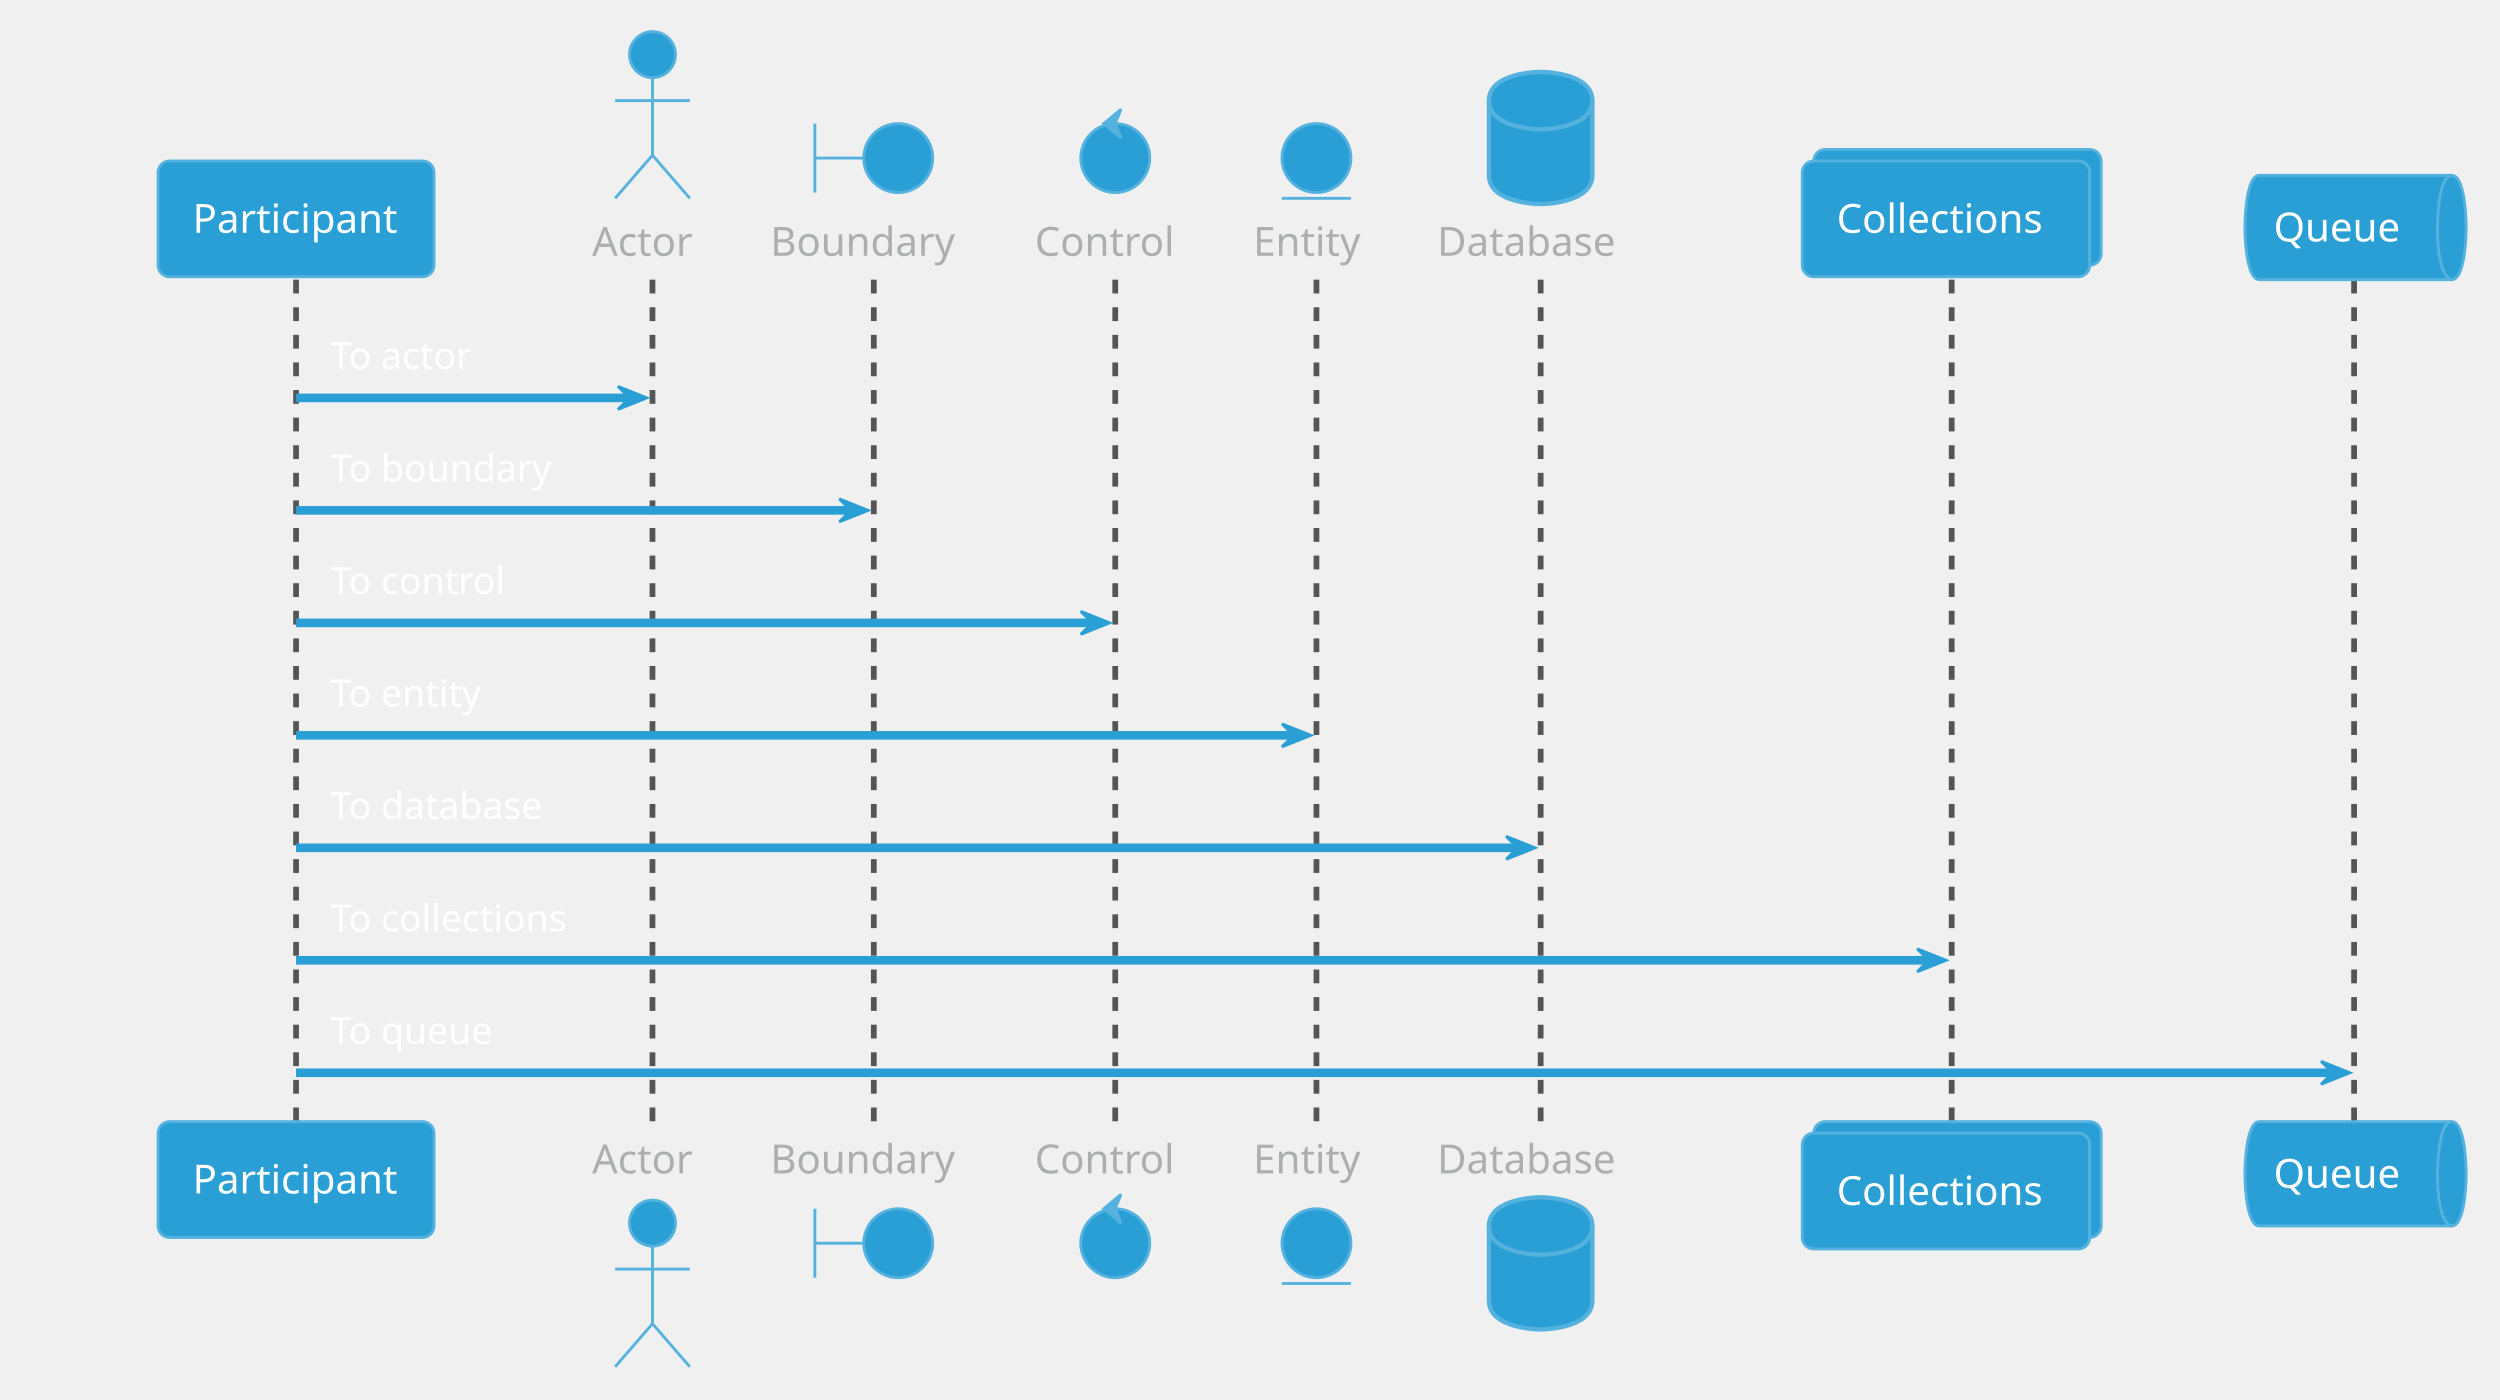
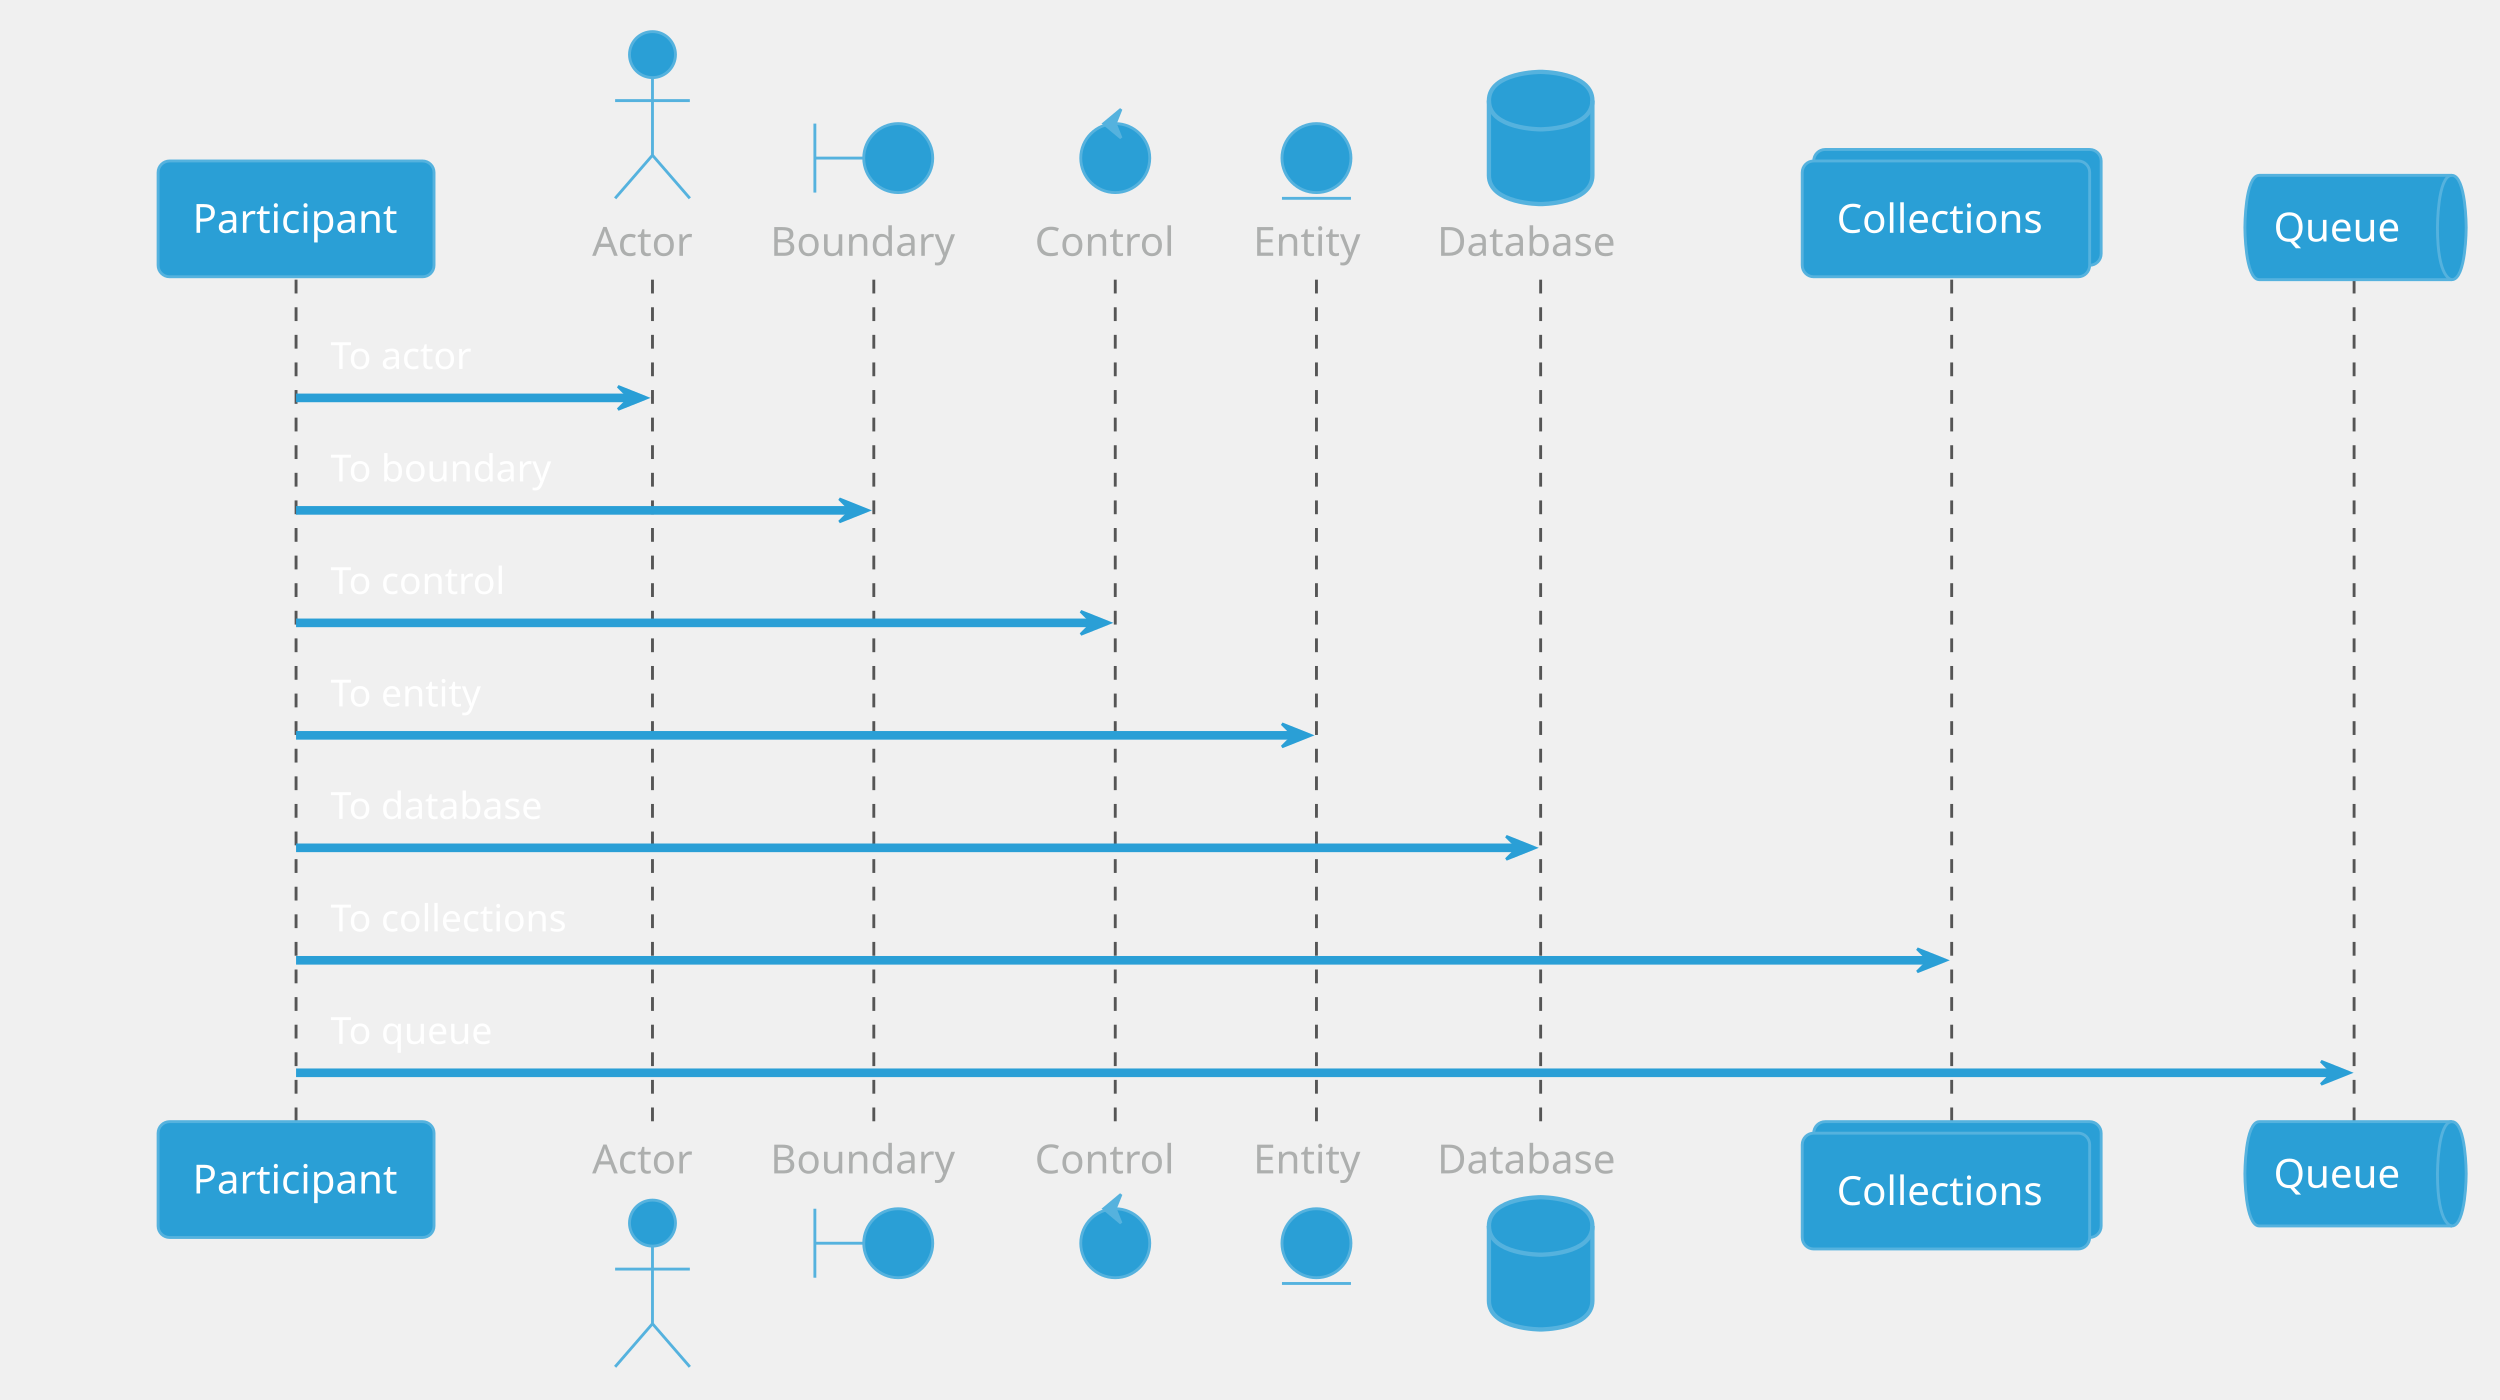
<svg xmlns="http://www.w3.org/2000/svg" contentScriptType="application/ecmascript" contentStyleType="text/css" height="507.292px" preserveAspectRatio="none" style="width:906px;height:507px;background:#00000000;" version="1.1" viewBox="0 0 906 507" width="906.25px" zoomAndPan="magnify">
  <defs />
  <g>
-     <line style="stroke:#555555;stroke-width:2.083;stroke-dasharray:5.0,5.0;" x1="107.292" x2="107.292" y1="101.351" y2="407.528" />
-     <line style="stroke:#555555;stroke-width:2.083;stroke-dasharray:5.0,5.0;" x1="236.458" x2="236.458" y1="101.351" y2="407.528" />
-     <line style="stroke:#555555;stroke-width:2.083;stroke-dasharray:5.0,5.0;" x1="316.667" x2="316.667" y1="101.351" y2="407.528" />
-     <line style="stroke:#555555;stroke-width:2.083;stroke-dasharray:5.0,5.0;" x1="404.167" x2="404.167" y1="101.351" y2="407.528" />
-     <line style="stroke:#555555;stroke-width:2.083;stroke-dasharray:5.0,5.0;" x1="477.083" x2="477.083" y1="101.351" y2="407.528" />
-     <line style="stroke:#555555;stroke-width:2.083;stroke-dasharray:5.0,5.0;" x1="558.333" x2="558.333" y1="101.351" y2="407.528" />
-     <line style="stroke:#555555;stroke-width:2.083;stroke-dasharray:5.0,5.0;" x1="707.292" x2="707.292" y1="101.351" y2="407.528" />
-     <line style="stroke:#555555;stroke-width:2.083;stroke-dasharray:5.0,5.0;" x1="853.125" x2="853.125" y1="101.351" y2="407.528" />
+     <line style="stroke:#555555;stroke-width:1.042;stroke-dasharray:5.0,5.0;" x1="107.292" x2="107.292" y1="101.351" y2="407.528" />
+     <line style="stroke:#555555;stroke-width:1.042;stroke-dasharray:5.0,5.0;" x1="236.458" x2="236.458" y1="101.351" y2="407.528" />
+     <line style="stroke:#555555;stroke-width:1.042;stroke-dasharray:5.0,5.0;" x1="316.667" x2="316.667" y1="101.351" y2="407.528" />
+     <line style="stroke:#555555;stroke-width:1.042;stroke-dasharray:5.0,5.0;" x1="404.167" x2="404.167" y1="101.351" y2="407.528" />
+     <line style="stroke:#555555;stroke-width:1.042;stroke-dasharray:5.0,5.0;" x1="477.083" x2="477.083" y1="101.351" y2="407.528" />
+     <line style="stroke:#555555;stroke-width:1.042;stroke-dasharray:5.0,5.0;" x1="558.333" x2="558.333" y1="101.351" y2="407.528" />
+     <line style="stroke:#555555;stroke-width:1.042;stroke-dasharray:5.0,5.0;" x1="707.292" x2="707.292" y1="101.351" y2="407.528" />
+     <line style="stroke:#555555;stroke-width:1.042;stroke-dasharray:5.0,5.0;" x1="853.125" x2="853.125" y1="101.351" y2="407.528" />
    <rect fill="#2A9FD6" height="41.976" rx="4.167" ry="4.167" style="stroke:#55B2DE;stroke-width:1.042;" width="100" x="57.292" y="58.333" />
    <text fill="#FFFFFF" font-family="&quot;Verdana&quot;" font-size="14.583" lengthAdjust="spacing" textLength="75" x="69.792" y="84.37">Participant</text>
    <rect fill="#2A9FD6" height="41.976" rx="4.167" ry="4.167" style="stroke:#55B2DE;stroke-width:1.042;" width="100" x="57.292" y="406.486" />
    <text fill="#FFFFFF" font-family="&quot;Verdana&quot;" font-size="14.583" lengthAdjust="spacing" textLength="75" x="69.792" y="432.523">Participant</text>
    <text fill="#ADAFAE" font-family="&quot;Verdana&quot;" font-size="14.583" lengthAdjust="spacing" textLength="37.5" x="214.583" y="92.703">Actor</text>
    <ellipse cx="236.458" cy="19.792" fill="#2A9FD6" rx="8.333" ry="8.333" style="stroke:#55B2DE;stroke-width:1.042;" />
    <path d="M236.458,28.125 L236.458,56.25 M222.917,36.458 L250,36.458 M236.458,56.25 L222.917,71.875 M236.458,56.25 L250,71.875 " fill="none" style="stroke:#55B2DE;stroke-width:1.042;" />
    <text fill="#ADAFAE" font-family="&quot;Verdana&quot;" font-size="14.583" lengthAdjust="spacing" textLength="37.5" x="214.583" y="425.231">Actor</text>
    <ellipse cx="236.458" cy="443.254" fill="#2A9FD6" rx="8.333" ry="8.333" style="stroke:#55B2DE;stroke-width:1.042;" />
    <path d="M236.458,451.587 L236.458,479.712 M222.917,459.92 L250,459.92 M236.458,479.712 L222.917,495.337 M236.458,479.712 L250,495.337 " fill="none" style="stroke:#55B2DE;stroke-width:1.042;" />
    <text fill="#ADAFAE" font-family="&quot;Verdana&quot;" font-size="14.583" lengthAdjust="spacing" textLength="68.75" x="279.167" y="92.703">Boundary</text>
    <path d="M295.312,44.792 L295.312,69.792 M295.312,57.292 L313.021,57.292 " fill="none" style="stroke:#55B2DE;stroke-width:1.042;" />
    <ellipse cx="325.521" cy="57.292" fill="#2A9FD6" rx="12.5" ry="12.5" style="stroke:#55B2DE;stroke-width:1.042;" />
    <text fill="#ADAFAE" font-family="&quot;Verdana&quot;" font-size="14.583" lengthAdjust="spacing" textLength="68.75" x="279.167" y="425.231">Boundary</text>
    <path d="M295.312,438.045 L295.312,463.045 M295.312,450.545 L313.021,450.545 " fill="none" style="stroke:#55B2DE;stroke-width:1.042;" />
    <ellipse cx="325.521" cy="450.545" fill="#2A9FD6" rx="12.5" ry="12.5" style="stroke:#55B2DE;stroke-width:1.042;" />
    <text fill="#ADAFAE" font-family="&quot;Verdana&quot;" font-size="14.583" lengthAdjust="spacing" textLength="52.083" x="375" y="92.703">Control</text>
    <ellipse cx="404.167" cy="57.292" fill="#2A9FD6" rx="12.5" ry="12.5" style="stroke:#55B2DE;stroke-width:1.042;" />
    <polygon fill="#55B2DE" points="400,44.792,406.25,39.583,404.167,44.792,406.25,50,400,44.792" style="stroke:#55B2DE;stroke-width:1.042;" />
    <text fill="#ADAFAE" font-family="&quot;Verdana&quot;" font-size="14.583" lengthAdjust="spacing" textLength="52.083" x="375" y="425.231">Control</text>
    <ellipse cx="404.167" cy="450.545" fill="#2A9FD6" rx="12.5" ry="12.5" style="stroke:#55B2DE;stroke-width:1.042;" />
    <polygon fill="#55B2DE" points="400,438.045,406.25,432.837,404.167,438.045,406.25,443.254,400,438.045" style="stroke:#55B2DE;stroke-width:1.042;" />
    <text fill="#ADAFAE" font-family="&quot;Verdana&quot;" font-size="14.583" lengthAdjust="spacing" textLength="39.583" x="454.167" y="92.703">Entity</text>
    <ellipse cx="477.083" cy="57.292" fill="#2A9FD6" rx="12.5" ry="12.5" style="stroke:#55B2DE;stroke-width:1.042;" />
    <line style="stroke:#55B2DE;stroke-width:1.042;" x1="464.583" x2="489.583" y1="71.875" y2="71.875" />
    <text fill="#ADAFAE" font-family="&quot;Verdana&quot;" font-size="14.583" lengthAdjust="spacing" textLength="39.583" x="454.167" y="425.231">Entity</text>
    <ellipse cx="477.083" cy="450.545" fill="#2A9FD6" rx="12.5" ry="12.5" style="stroke:#55B2DE;stroke-width:1.042;" />
    <line style="stroke:#55B2DE;stroke-width:1.042;" x1="464.583" x2="489.583" y1="465.129" y2="465.129" />
    <text fill="#ADAFAE" font-family="&quot;Verdana&quot;" font-size="14.583" lengthAdjust="spacing" textLength="68.75" x="520.833" y="92.703">Database</text>
    <path d="M539.583,36.458 C539.583,26.042 558.333,26.042 558.333,26.042 C558.333,26.042 577.083,26.042 577.083,36.458 L577.083,63.542 C577.083,73.958 558.333,73.958 558.333,73.958 C558.333,73.958 539.583,73.958 539.583,63.542 L539.583,36.458 " fill="#2A9FD6" style="stroke:#55B2DE;stroke-width:1.562;" />
    <path d="M539.583,36.458 C539.583,46.875 558.333,46.875 558.333,46.875 C558.333,46.875 577.083,46.875 577.083,36.458 " fill="none" style="stroke:#55B2DE;stroke-width:1.562;" />
    <text fill="#ADAFAE" font-family="&quot;Verdana&quot;" font-size="14.583" lengthAdjust="spacing" textLength="68.75" x="520.833" y="425.231">Database</text>
    <path d="M539.583,444.295 C539.583,433.879 558.333,433.879 558.333,433.879 C558.333,433.879 577.083,433.879 577.083,444.295 L577.083,471.379 C577.083,481.795 558.333,481.795 558.333,481.795 C558.333,481.795 539.583,481.795 539.583,471.379 L539.583,444.295 " fill="#2A9FD6" style="stroke:#55B2DE;stroke-width:1.562;" />
    <path d="M539.583,444.295 C539.583,454.712 558.333,454.712 558.333,454.712 C558.333,454.712 577.083,454.712 577.083,444.295 " fill="none" style="stroke:#55B2DE;stroke-width:1.562;" />
    <rect fill="#2A9FD6" height="41.976" rx="4.167" ry="4.167" style="stroke:#55B2DE;stroke-width:1.042;" width="104.167" x="657.292" y="54.167" />
    <rect fill="#2A9FD6" height="41.976" rx="4.167" ry="4.167" style="stroke:#55B2DE;stroke-width:1.042;" width="104.167" x="653.125" y="58.333" />
    <text fill="#FFFFFF" font-family="&quot;Verdana&quot;" font-size="14.583" lengthAdjust="spacing" textLength="79.167" x="665.625" y="84.37">Collections</text>
    <rect fill="#2A9FD6" height="41.976" rx="4.167" ry="4.167" style="stroke:#55B2DE;stroke-width:1.042;" width="104.167" x="657.292" y="406.486" />
    <rect fill="#2A9FD6" height="41.976" rx="4.167" ry="4.167" style="stroke:#55B2DE;stroke-width:1.042;" width="104.167" x="653.125" y="410.653" />
    <text fill="#FFFFFF" font-family="&quot;Verdana&quot;" font-size="14.583" lengthAdjust="spacing" textLength="79.167" x="665.625" y="436.689">Collections</text>
    <path d="M818.75,63.542 L888.542,63.542 C893.75,63.542 893.75,82.446 893.75,82.446 C893.75,82.446 893.75,101.351 888.542,101.351 L818.75,101.351 C813.542,101.351 813.542,82.446 813.542,82.446 C813.542,82.446 813.542,63.542 818.75,63.542 " fill="#2A9FD6" style="stroke:#55B2DE;stroke-width:1.042;" />
    <path d="M888.542,63.542 C883.333,63.542 883.333,82.446 883.333,82.446 C883.333,101.351 888.542,101.351 888.542,101.351 " fill="none" style="stroke:#55B2DE;stroke-width:1.042;" />
    <text fill="#FFFFFF" font-family="&quot;Verdana&quot;" font-size="14.583" lengthAdjust="spacing" textLength="48.958" x="823.958" y="87.495">Queue</text>
    <path d="M818.75,406.486 L888.542,406.486 C893.75,406.486 893.75,425.391 893.75,425.391 C893.75,425.391 893.75,444.295 888.542,444.295 L818.75,444.295 C813.542,444.295 813.542,425.391 813.542,425.391 C813.542,425.391 813.542,406.486 818.75,406.486 " fill="#2A9FD6" style="stroke:#55B2DE;stroke-width:1.042;" />
    <path d="M888.542,406.486 C883.333,406.486 883.333,425.391 883.333,425.391 C883.333,444.295 888.542,444.295 888.542,444.295 " fill="none" style="stroke:#55B2DE;stroke-width:1.042;" />
    <text fill="#FFFFFF" font-family="&quot;Verdana&quot;" font-size="14.583" lengthAdjust="spacing" textLength="48.958" x="823.958" y="430.439">Queue</text>
    <polygon fill="#2A9FD6" points="223.958,140.031,234.375,144.198,223.958,148.364,228.125,144.198" style="stroke:#2A9FD6;stroke-width:1.042;" />
    <line style="stroke:#2A9FD6;stroke-width:3.125;" x1="107.292" x2="230.208" y1="144.198" y2="144.198" />
    <text fill="#FFFFFF" font-family="&quot;Verdana&quot;" font-size="13.542" lengthAdjust="spacing" textLength="54.167" x="119.792" y="133.712">To actor</text>
    <polygon fill="#2A9FD6" points="304.167,180.794,314.583,184.961,304.167,189.128,308.333,184.961" style="stroke:#2A9FD6;stroke-width:1.042;" />
    <line style="stroke:#2A9FD6;stroke-width:3.125;" x1="107.292" x2="310.417" y1="184.961" y2="184.961" />
    <text fill="#FFFFFF" font-family="&quot;Verdana&quot;" font-size="13.542" lengthAdjust="spacing" textLength="82.292" x="119.792" y="174.476">To boundary</text>
    <polygon fill="#2A9FD6" points="391.667,221.558,402.083,225.724,391.667,229.891,395.833,225.724" style="stroke:#2A9FD6;stroke-width:1.042;" />
    <line style="stroke:#2A9FD6;stroke-width:3.125;" x1="107.292" x2="397.917" y1="225.724" y2="225.724" />
    <text fill="#FFFFFF" font-family="&quot;Verdana&quot;" font-size="13.542" lengthAdjust="spacing" textLength="65.625" x="119.792" y="215.239">To control</text>
    <polygon fill="#2A9FD6" points="464.583,262.321,475,266.488,464.583,270.654,468.75,266.488" style="stroke:#2A9FD6;stroke-width:1.042;" />
    <line style="stroke:#2A9FD6;stroke-width:3.125;" x1="107.292" x2="470.833" y1="266.488" y2="266.488" />
    <text fill="#FFFFFF" font-family="&quot;Verdana&quot;" font-size="13.542" lengthAdjust="spacing" textLength="57.292" x="119.792" y="256.002">To entity</text>
    <polygon fill="#2A9FD6" points="545.833,303.084,556.25,307.251,545.833,311.418,550,307.251" style="stroke:#2A9FD6;stroke-width:1.042;" />
    <line style="stroke:#2A9FD6;stroke-width:3.125;" x1="107.292" x2="552.083" y1="307.251" y2="307.251" />
    <text fill="#FFFFFF" font-family="&quot;Verdana&quot;" font-size="13.542" lengthAdjust="spacing" textLength="82.292" x="119.792" y="296.766">To database</text>
    <polygon fill="#2A9FD6" points="694.792,343.848,705.208,348.014,694.792,352.181,698.958,348.014" style="stroke:#2A9FD6;stroke-width:1.042;" />
    <line style="stroke:#2A9FD6;stroke-width:3.125;" x1="107.292" x2="701.042" y1="348.014" y2="348.014" />
    <text fill="#FFFFFF" font-family="&quot;Verdana&quot;" font-size="13.542" lengthAdjust="spacing" textLength="89.583" x="119.792" y="337.529">To collections</text>
    <polygon fill="#2A9FD6" points="841.146,384.611,851.562,388.778,841.146,392.944,845.312,388.778" style="stroke:#2A9FD6;stroke-width:1.042;" />
    <line style="stroke:#2A9FD6;stroke-width:3.125;" x1="107.292" x2="847.396" y1="388.778" y2="388.778" />
    <text fill="#FFFFFF" font-family="&quot;Verdana&quot;" font-size="13.542" lengthAdjust="spacing" textLength="61.458" x="119.792" y="378.292">To queue</text>
  </g>
</svg>
